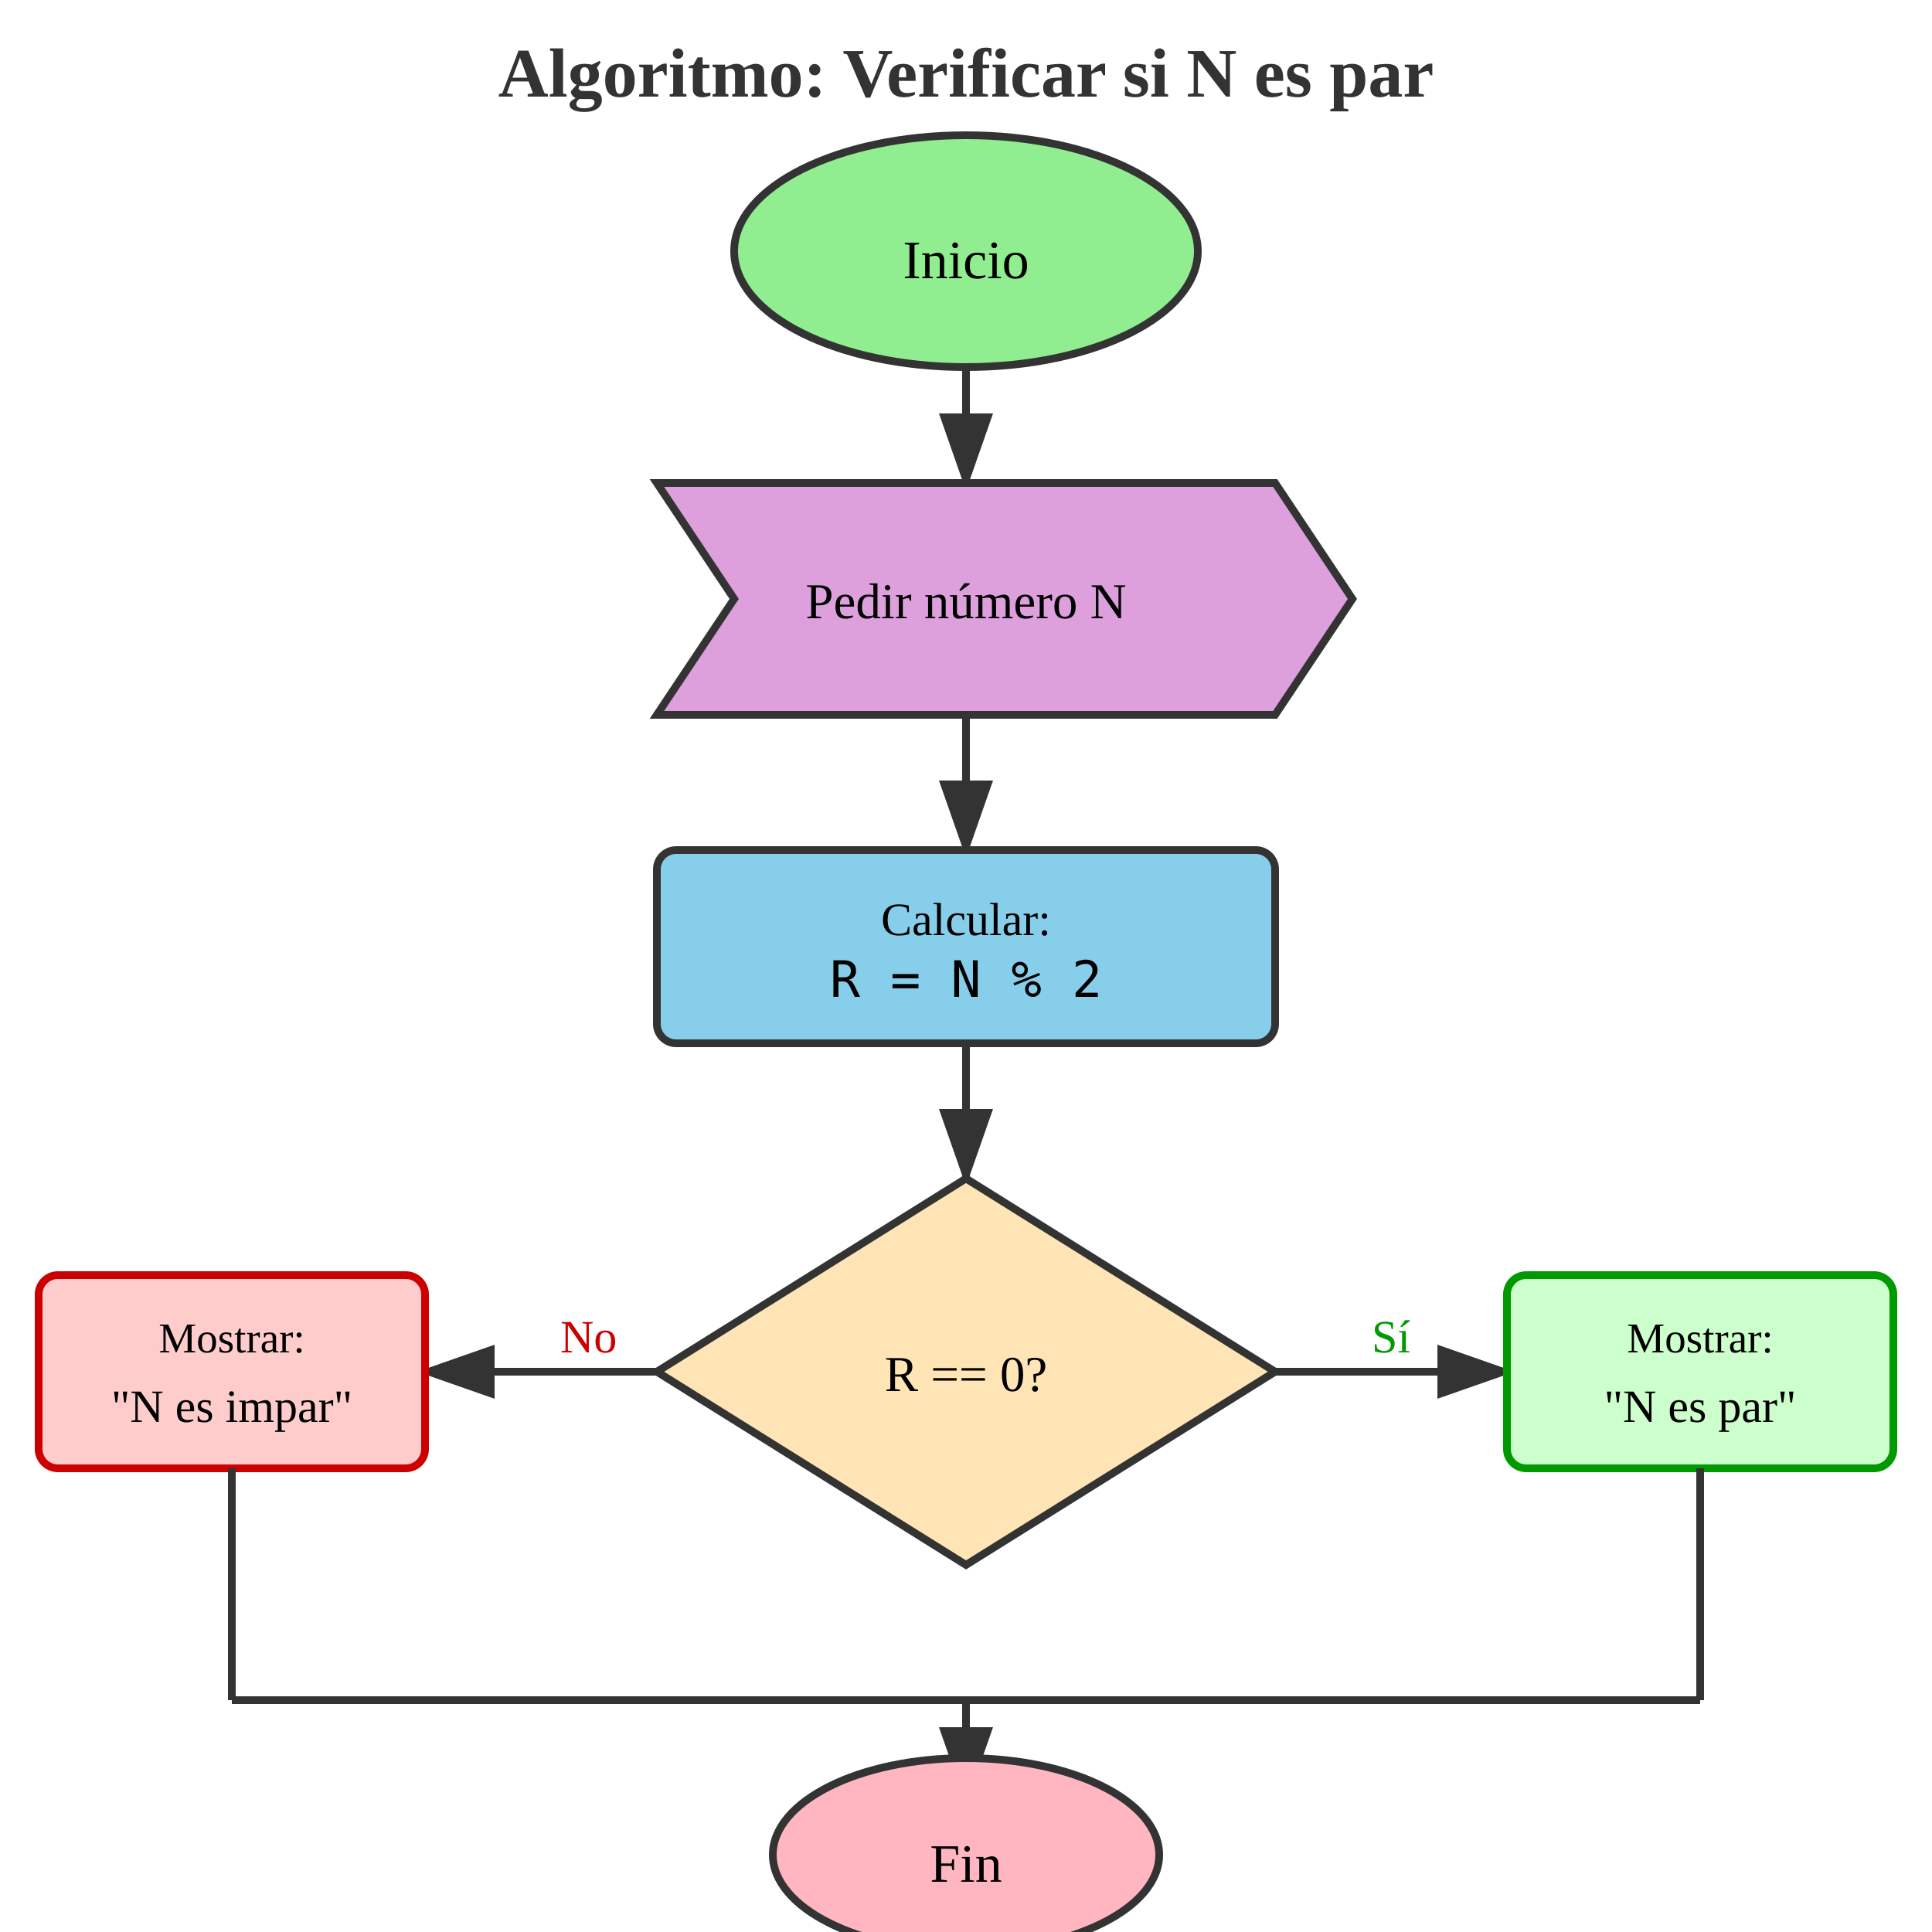
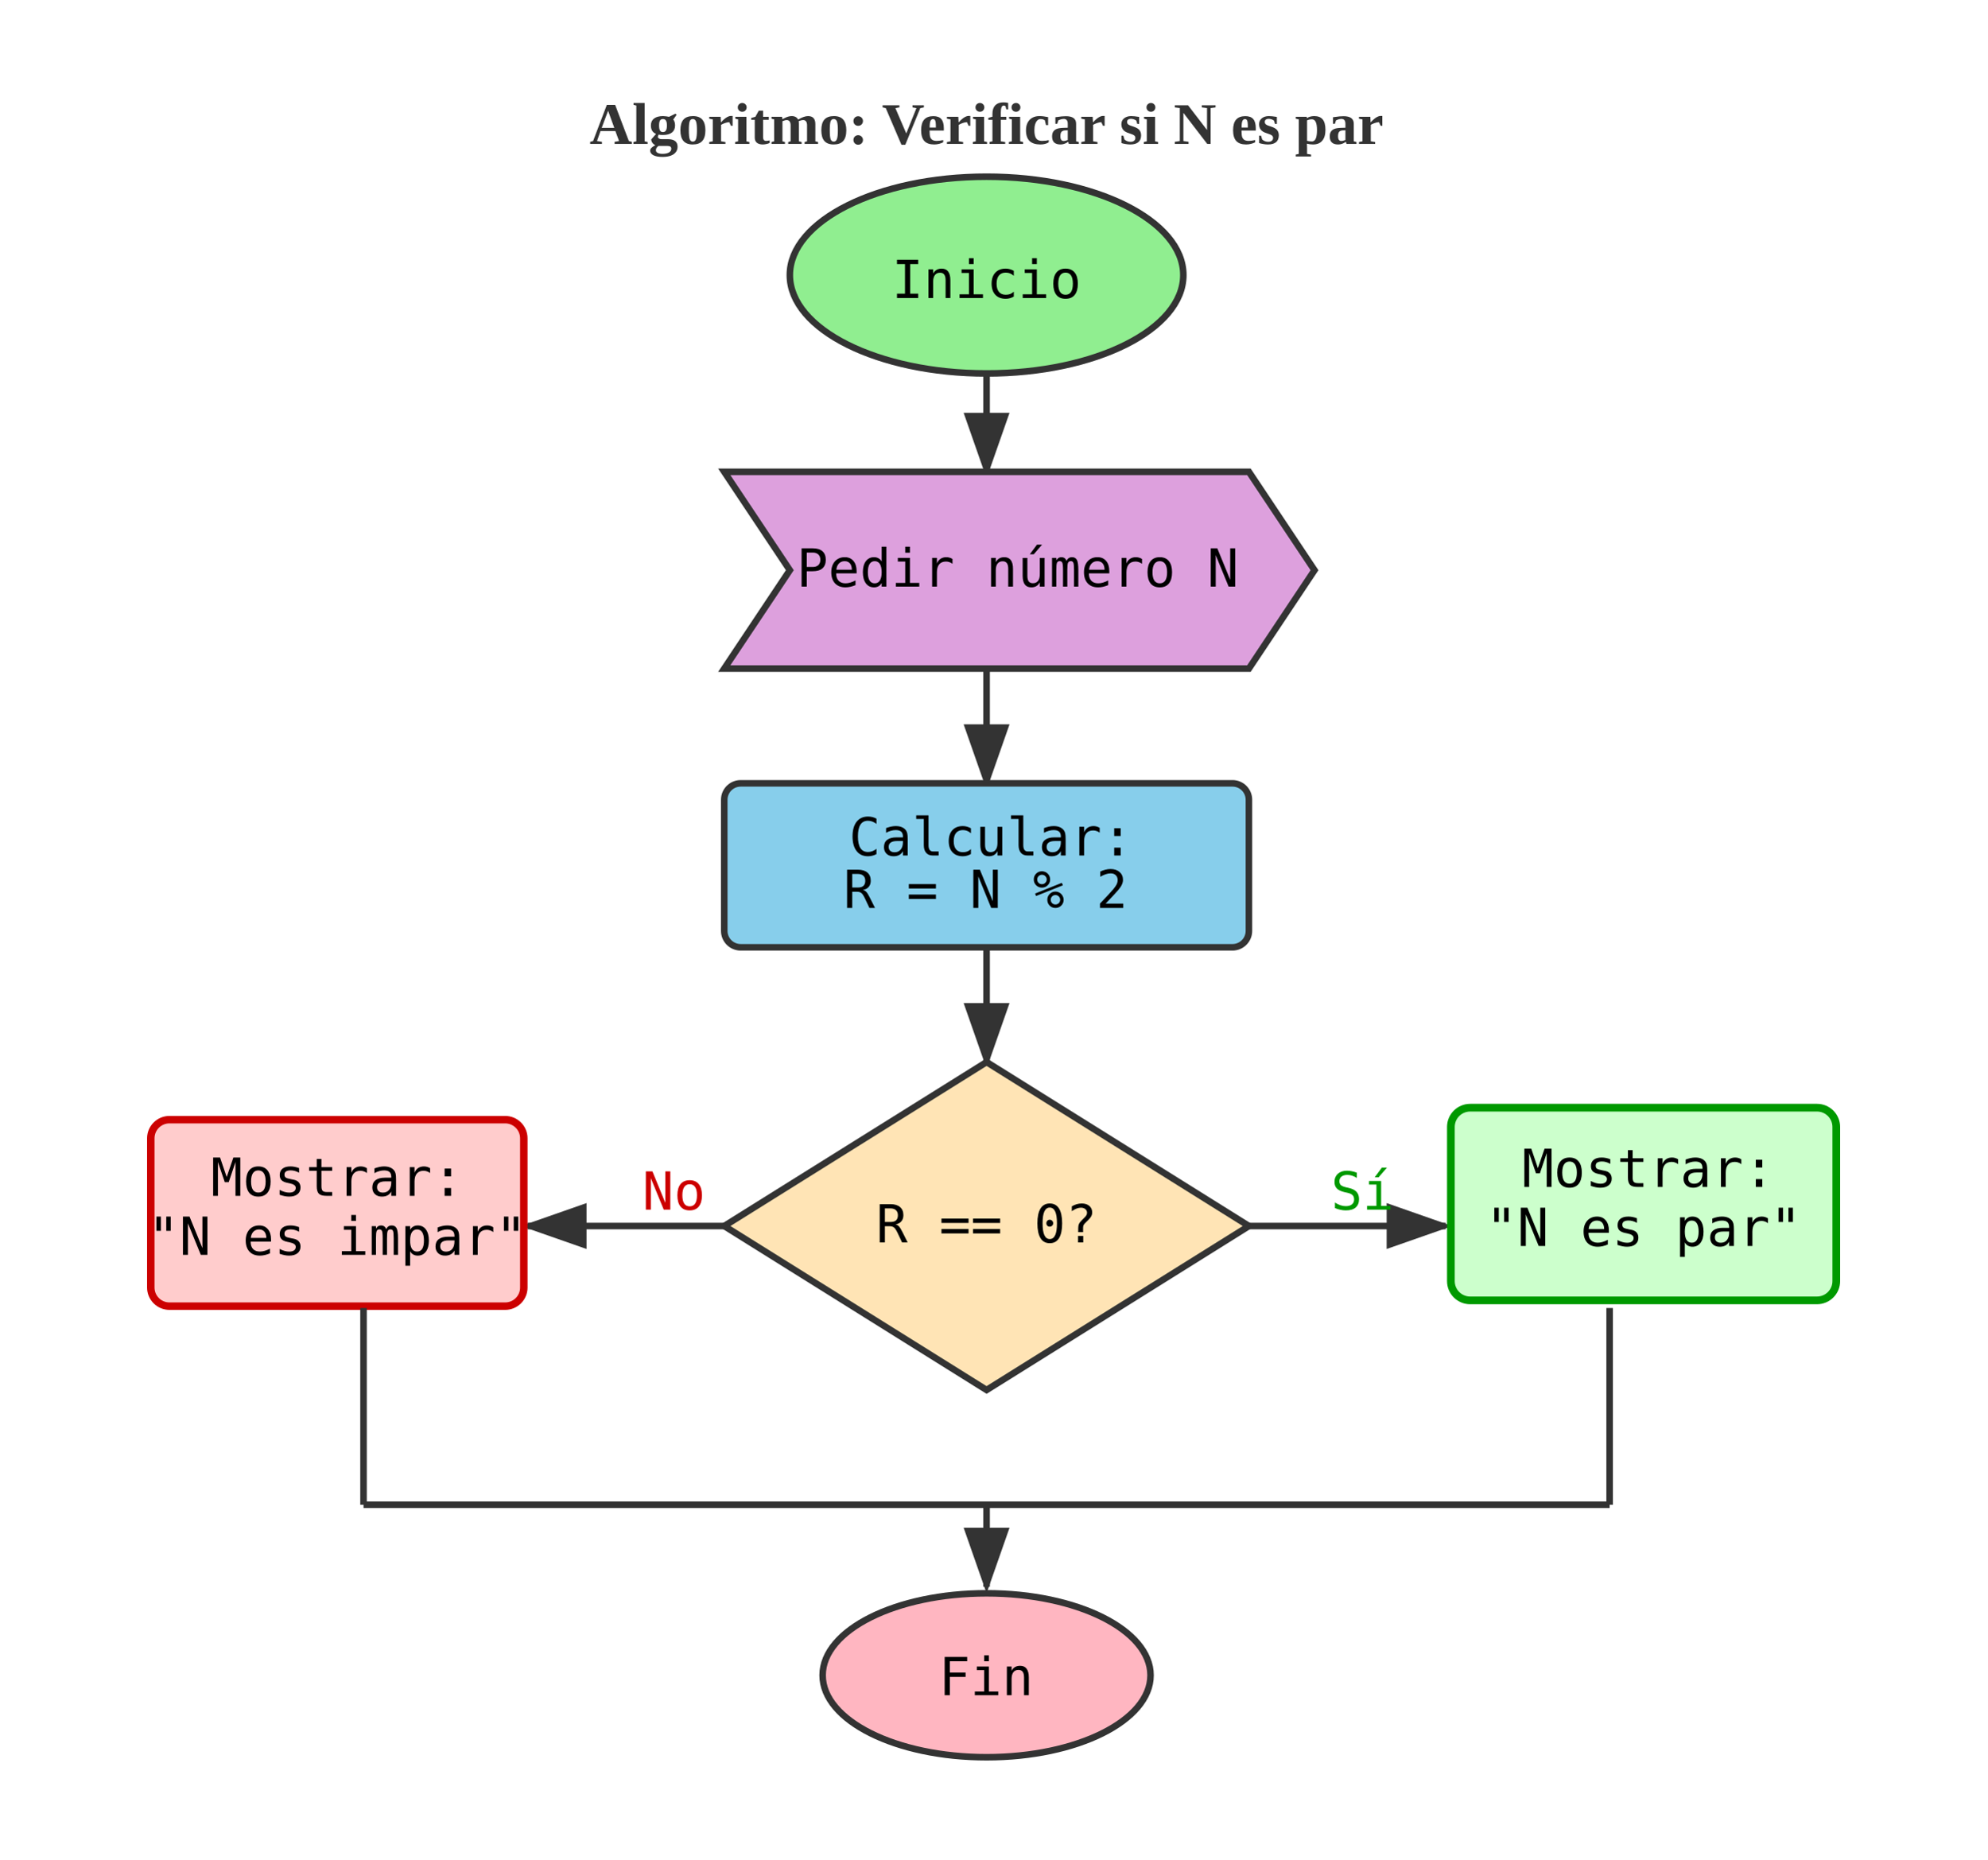
- <svg xmlns="http://www.w3.org/2000/svg" viewBox="0 0 500 500">
-   <defs>
+ <svg xmlns="http://www.w3.org/2000/svg" viewBox="0 0 606 567" version="1.1" id="svg15" width="606" height="567">
+   <defs id="defs1">
    <marker id="arrow6" markerWidth="10" markerHeight="7" refX="9" refY="3.5" orient="auto">
-       <polygon points="0 0, 10 3.5, 0 7" fill="#333" />
+       <polygon points="10,3.5 0,7 0,0 " fill="#333333" id="polygon1" />
    </marker>
  </defs>
-   <text x="250" y="25" font-size="18" font-weight="bold" text-anchor="middle" fill="#333">Algoritmo: Verificar si N es par</text>
-   <ellipse cx="250" cy="65" rx="60" ry="30" fill="#90EE90" stroke="#333" stroke-width="2" />
-   <text x="250" y="72" font-size="14" text-anchor="middle">Inicio</text>
-   <line x1="250" y1="95" x2="250" y2="125" stroke="#333" stroke-width="2" marker-end="url(#arrow6)" />
-   <path d="M 170 125 L 330 125 L 350 155 L 330 185 L 170 185 L 190 155 Z" fill="#DDA0DD" stroke="#333" stroke-width="2" />
-   <text x="250" y="160" font-size="13" text-anchor="middle">Pedir número N</text>
-   <line x1="250" y1="185" x2="250" y2="220" stroke="#333" stroke-width="2" marker-end="url(#arrow6)" />
-   <rect x="170" y="220" width="160" height="50" rx="5" fill="#87CEEB" stroke="#333" stroke-width="2" />
-   <text x="250" y="242" font-size="12" text-anchor="middle">Calcular:</text>
-   <text x="250" y="258" font-size="13" font-family="monospace" text-anchor="middle">R = N % 2</text>
-   <line x1="250" y1="270" x2="250" y2="305" stroke="#333" stroke-width="2" marker-end="url(#arrow6)" />
-   <path d="M 250 305 L 330 355 L 250 405 L 170 355 Z" fill="#FFE4B5" stroke="#333" stroke-width="2" />
-   <text x="250" y="360" font-size="13" text-anchor="middle">R == 0?</text>
-   <line x1="330" y1="355" x2="390" y2="355" stroke="#333" stroke-width="2" marker-end="url(#arrow6)" />
-   <text x="355" y="350" font-size="12" fill="#009900">Sí</text>
-   <rect x="390" y="330" width="100" height="50" rx="5" fill="#ccffcc" stroke="#009900" stroke-width="2" />
-   <text x="440" y="350" font-size="11" text-anchor="middle">Mostrar:</text>
-   <text x="440" y="368" font-size="12" text-anchor="middle">"N es par"</text>
-   <line x1="170" y1="355" x2="110" y2="355" stroke="#333" stroke-width="2" marker-end="url(#arrow6)" />
-   <text x="145" y="350" font-size="12" fill="#cc0000">No</text>
-   <rect x="10" y="330" width="100" height="50" rx="5" fill="#ffcccc" stroke="#cc0000" stroke-width="2" />
-   <text x="60" y="350" font-size="11" text-anchor="middle">Mostrar:</text>
-   <text x="60" y="368" font-size="12" text-anchor="middle">"N es impar"</text>
-   <line x1="440" y1="380" x2="440" y2="440" stroke="#333" stroke-width="2" />
-   <line x1="60" y1="380" x2="60" y2="440" stroke="#333" stroke-width="2" />
-   <line x1="60" y1="440" x2="440" y2="440" stroke="#333" stroke-width="2" />
-   <line x1="250" y1="440" x2="250" y2="465" stroke="#333" stroke-width="2" marker-end="url(#arrow6)" />
-   <ellipse cx="250" cy="480" rx="50" ry="25" fill="#FFB6C1" stroke="#333" stroke-width="2" />
-   <text x="250" y="487" font-size="14" text-anchor="middle">Fin</text>
+   <g id="g18" transform="translate(50.86054,18.88499)">
+     <text x="250" y="25" font-size="18px" font-weight="bold" text-anchor="middle" fill="#333333" id="text1">Algoritmo: Verificar si N es par</text>
+     <ellipse cx="250" cy="65" rx="60" ry="30" fill="#90ee90" stroke="#333333" stroke-width="2" id="ellipse1" />
+     <text x="250" y="72" font-size="14" text-anchor="middle" id="text2" style="font-style:normal;font-variant:normal;font-weight:normal;font-stretch:normal;font-size:16px;font-family:monospace;-inkscape-font-specification:'monospace, Normal';font-variant-ligatures:normal;font-variant-caps:normal;font-variant-numeric:normal;font-variant-east-asian:normal">Inicio</text>
+     <line x1="250" y1="95" x2="250" y2="125" stroke="#333333" stroke-width="2" marker-end="url(#arrow6)" id="line2" />
+     <path d="m 170,125 h 160 l 20,30 -20,30 H 170 l 20,-30 z" fill="#dda0dd" stroke="#333333" stroke-width="2" id="path2" />
+     <text x="259.467" y="160" font-size="13" text-anchor="middle" id="text3" style="font-style:normal;font-variant:normal;font-weight:normal;font-stretch:normal;font-size:16px;font-family:monospace;-inkscape-font-specification:'monospace, Normal';font-variant-ligatures:normal;font-variant-caps:normal;font-variant-numeric:normal;font-variant-east-asian:normal">Pedir número N</text>
+     <line x1="250" y1="185" x2="250" y2="220" stroke="#333333" stroke-width="2" marker-end="url(#arrow6)" id="line3" />
+     <rect x="170" y="220" width="160" height="50" rx="5" fill="#87ceeb" stroke="#333333" stroke-width="2" id="rect3" />
+     <text x="251.376" y="242" font-size="12" text-anchor="middle" id="text4" style="font-style:normal;font-variant:normal;font-weight:normal;font-stretch:normal;font-size:16px;font-family:monospace;-inkscape-font-specification:'monospace, Normal';font-variant-ligatures:normal;font-variant-caps:normal;font-variant-numeric:normal;font-variant-east-asian:normal">Calcular:</text>
+     <text x="249.68" y="258" font-size="13" font-family="monospace" text-anchor="middle" id="text5" style="font-style:normal;font-variant:normal;font-weight:normal;font-stretch:normal;font-size:16px;font-family:monospace;-inkscape-font-specification:'monospace, Normal';font-variant-ligatures:normal;font-variant-caps:normal;font-variant-numeric:normal;font-variant-east-asian:normal">R = N % 2</text>
+     <line x1="250" y1="270" x2="250" y2="305" stroke="#333333" stroke-width="2" marker-end="url(#arrow6)" id="line5" />
+     <path d="m 250,305 80,50 -80,50 -80,-50 z" fill="#ffe4b5" stroke="#333333" stroke-width="2" id="path5" />
+     <text x="250" y="360" font-size="13" text-anchor="middle" id="text6" style="font-style:normal;font-variant:normal;font-weight:normal;font-stretch:normal;font-size:16px;font-family:monospace;-inkscape-font-specification:'monospace, Normal';font-variant-ligatures:normal;font-variant-caps:normal;font-variant-numeric:normal;font-variant-east-asian:normal">R == 0?</text>
+     <line x1="330" y1="355" x2="390" y2="355" stroke="#333333" stroke-width="2" marker-end="url(#arrow6)" id="line6" />
+     <text x="355" y="350" font-size="12" fill="#009900" id="text7" style="font-style:normal;font-variant:normal;font-weight:normal;font-stretch:normal;font-size:16px;font-family:monospace;-inkscape-font-specification:'monospace, Normal';font-variant-ligatures:normal;font-variant-caps:normal;font-variant-numeric:normal;font-variant-east-asian:normal">Sí</text>
+     <g id="g17" transform="translate(10.35355,-6.707107)">
+       <rect x="381.236" y="325.618" width="117.528" height="58.764" rx="5.876" fill="#ccffcc" stroke="#009900" stroke-width="2.351" id="rect7" />
+       <g id="g16" transform="translate(-1.1444092e-5,-0.2079983)">
+         <text x="441.504" y="350" font-size="11" text-anchor="middle" id="text8" style="font-style:normal;font-variant:normal;font-weight:normal;font-stretch:normal;font-size:16px;font-family:monospace;-inkscape-font-specification:'monospace, Normal';font-variant-ligatures:normal;font-variant-caps:normal;font-variant-numeric:normal;font-variant-east-asian:normal">Mostrar:</text>
+         <text x="440" y="368" font-size="12" text-anchor="middle" id="text9" style="font-style:normal;font-variant:normal;font-weight:normal;font-stretch:normal;font-size:16px;font-family:monospace;-inkscape-font-specification:'monospace, Normal';font-variant-ligatures:normal;font-variant-caps:normal;font-variant-numeric:normal;font-variant-east-asian:normal">"N es par"</text>
+       </g>
+     </g>
+     <line x1="170" y1="355" x2="110" y2="355" stroke="#333333" stroke-width="2" marker-end="url(#arrow6)" id="line9" />
+     <text x="145" y="350" font-size="12" fill="#cc0000" id="text10" style="font-style:normal;font-variant:normal;font-weight:normal;font-stretch:normal;font-size:16px;font-family:monospace;-inkscape-font-specification:'monospace, Normal';font-variant-ligatures:normal;font-variant-caps:normal;font-variant-numeric:normal;font-variant-east-asian:normal">No</text>
+     <rect x="-4.876" y="322.562" width="113.753" height="56.876" rx="5.688" fill="#ffcccc" stroke="#cc0000" stroke-width="2.275" id="rect10" />
+     <g id="g15" transform="translate(-8.000002,-4.208021)">
+       <text x="60" y="350" font-size="11" text-anchor="middle" id="text11" style="font-style:normal;font-variant:normal;font-weight:normal;font-stretch:normal;font-size:16px;font-family:monospace;-inkscape-font-specification:'monospace, Normal';font-variant-ligatures:normal;font-variant-caps:normal;font-variant-numeric:normal;font-variant-east-asian:normal">Mostrar:</text>
+       <text x="60" y="368" font-size="12" text-anchor="middle" id="text12" style="font-style:normal;font-variant:normal;font-weight:normal;font-stretch:normal;font-size:16px;font-family:monospace;-inkscape-font-specification:'monospace, Normal';font-variant-ligatures:normal;font-variant-caps:normal;font-variant-numeric:normal;font-variant-east-asian:normal">"N es impar"</text>
+     </g>
+     <line x1="440" y1="380" x2="440" y2="440" stroke="#333333" stroke-width="2" id="line12" />
+     <line x1="60" y1="380" x2="60" y2="440" stroke="#333333" stroke-width="2" id="line13" />
+     <line x1="60" y1="440" x2="440" y2="440" stroke="#333333" stroke-width="2" id="line14" />
+     <line x1="250" y1="440" x2="250" y2="465" stroke="#333333" stroke-width="2" marker-end="url(#arrow6)" id="line15" />
+     <ellipse cx="250" cy="492" rx="50" ry="25" fill="#ffb6c1" stroke="#333333" stroke-width="2" id="ellipse15" />
+     <text x="249.84" y="498.08" font-size="14" text-anchor="middle" id="text15" style="font-style:normal;font-variant:normal;font-weight:normal;font-stretch:normal;font-size:16px;font-family:monospace;-inkscape-font-specification:'monospace, Normal';font-variant-ligatures:normal;font-variant-caps:normal;font-variant-numeric:normal;font-variant-east-asian:normal">Fin</text>
+   </g>
</svg>
